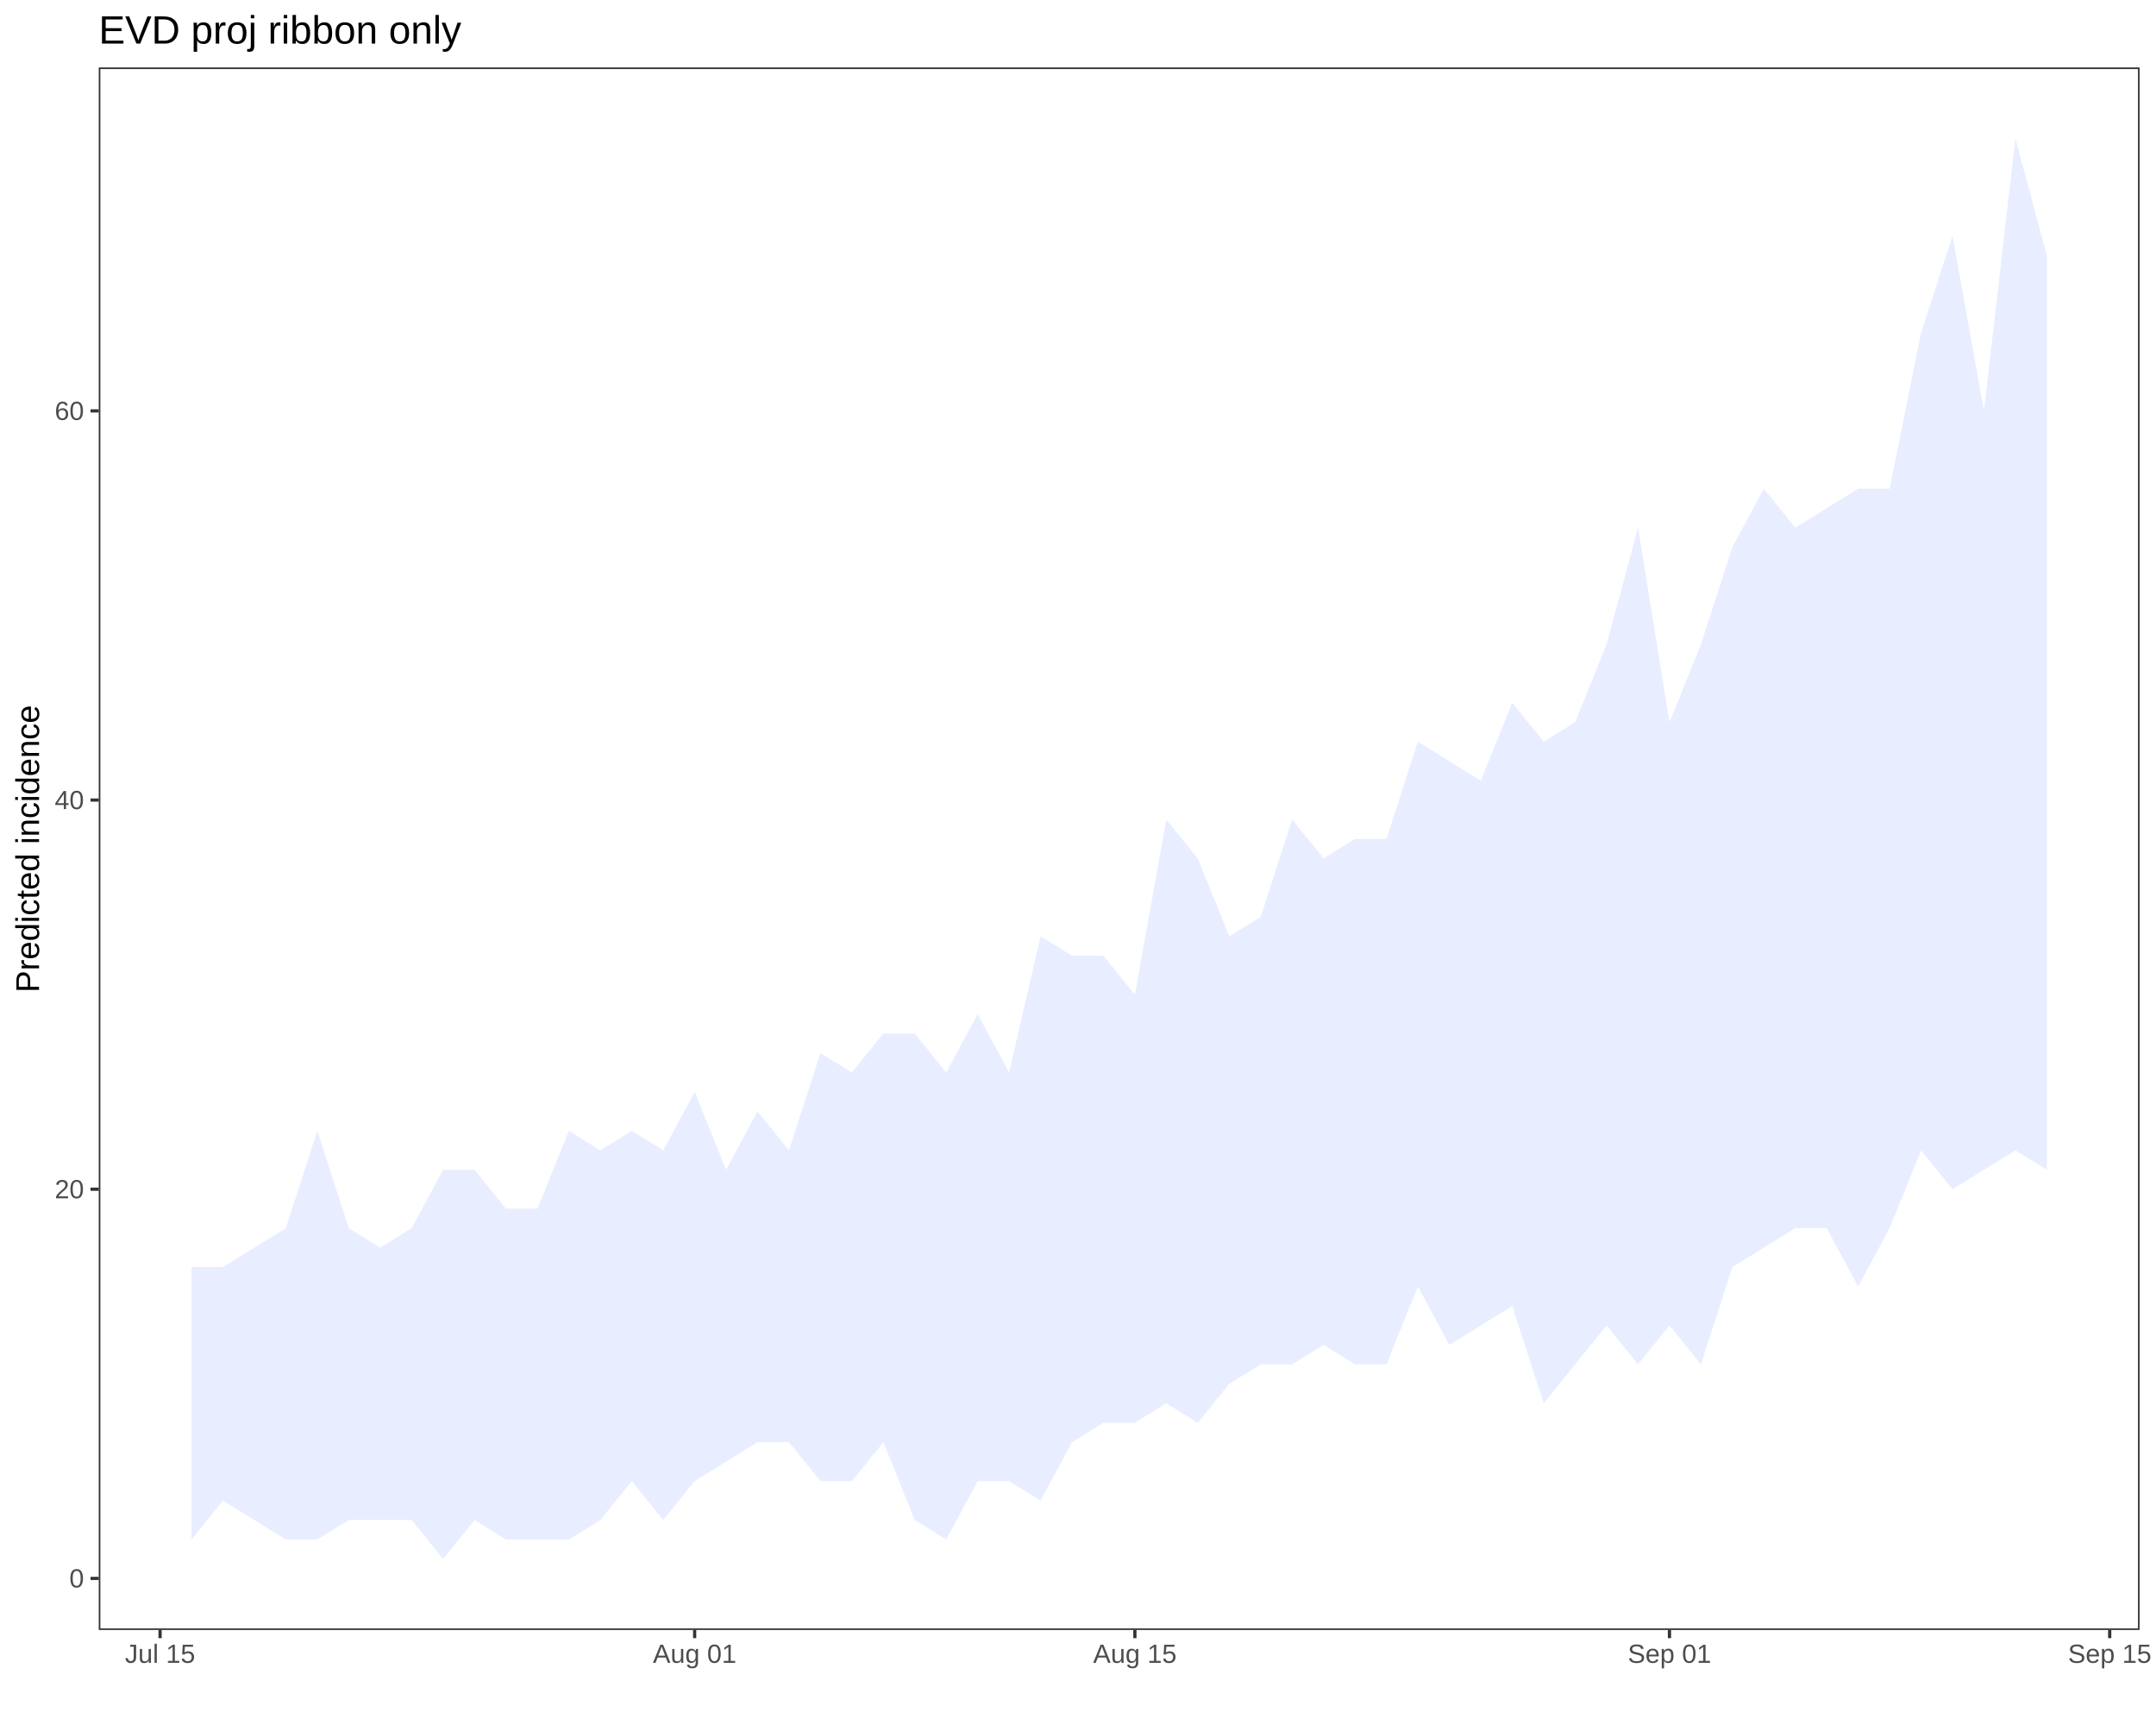
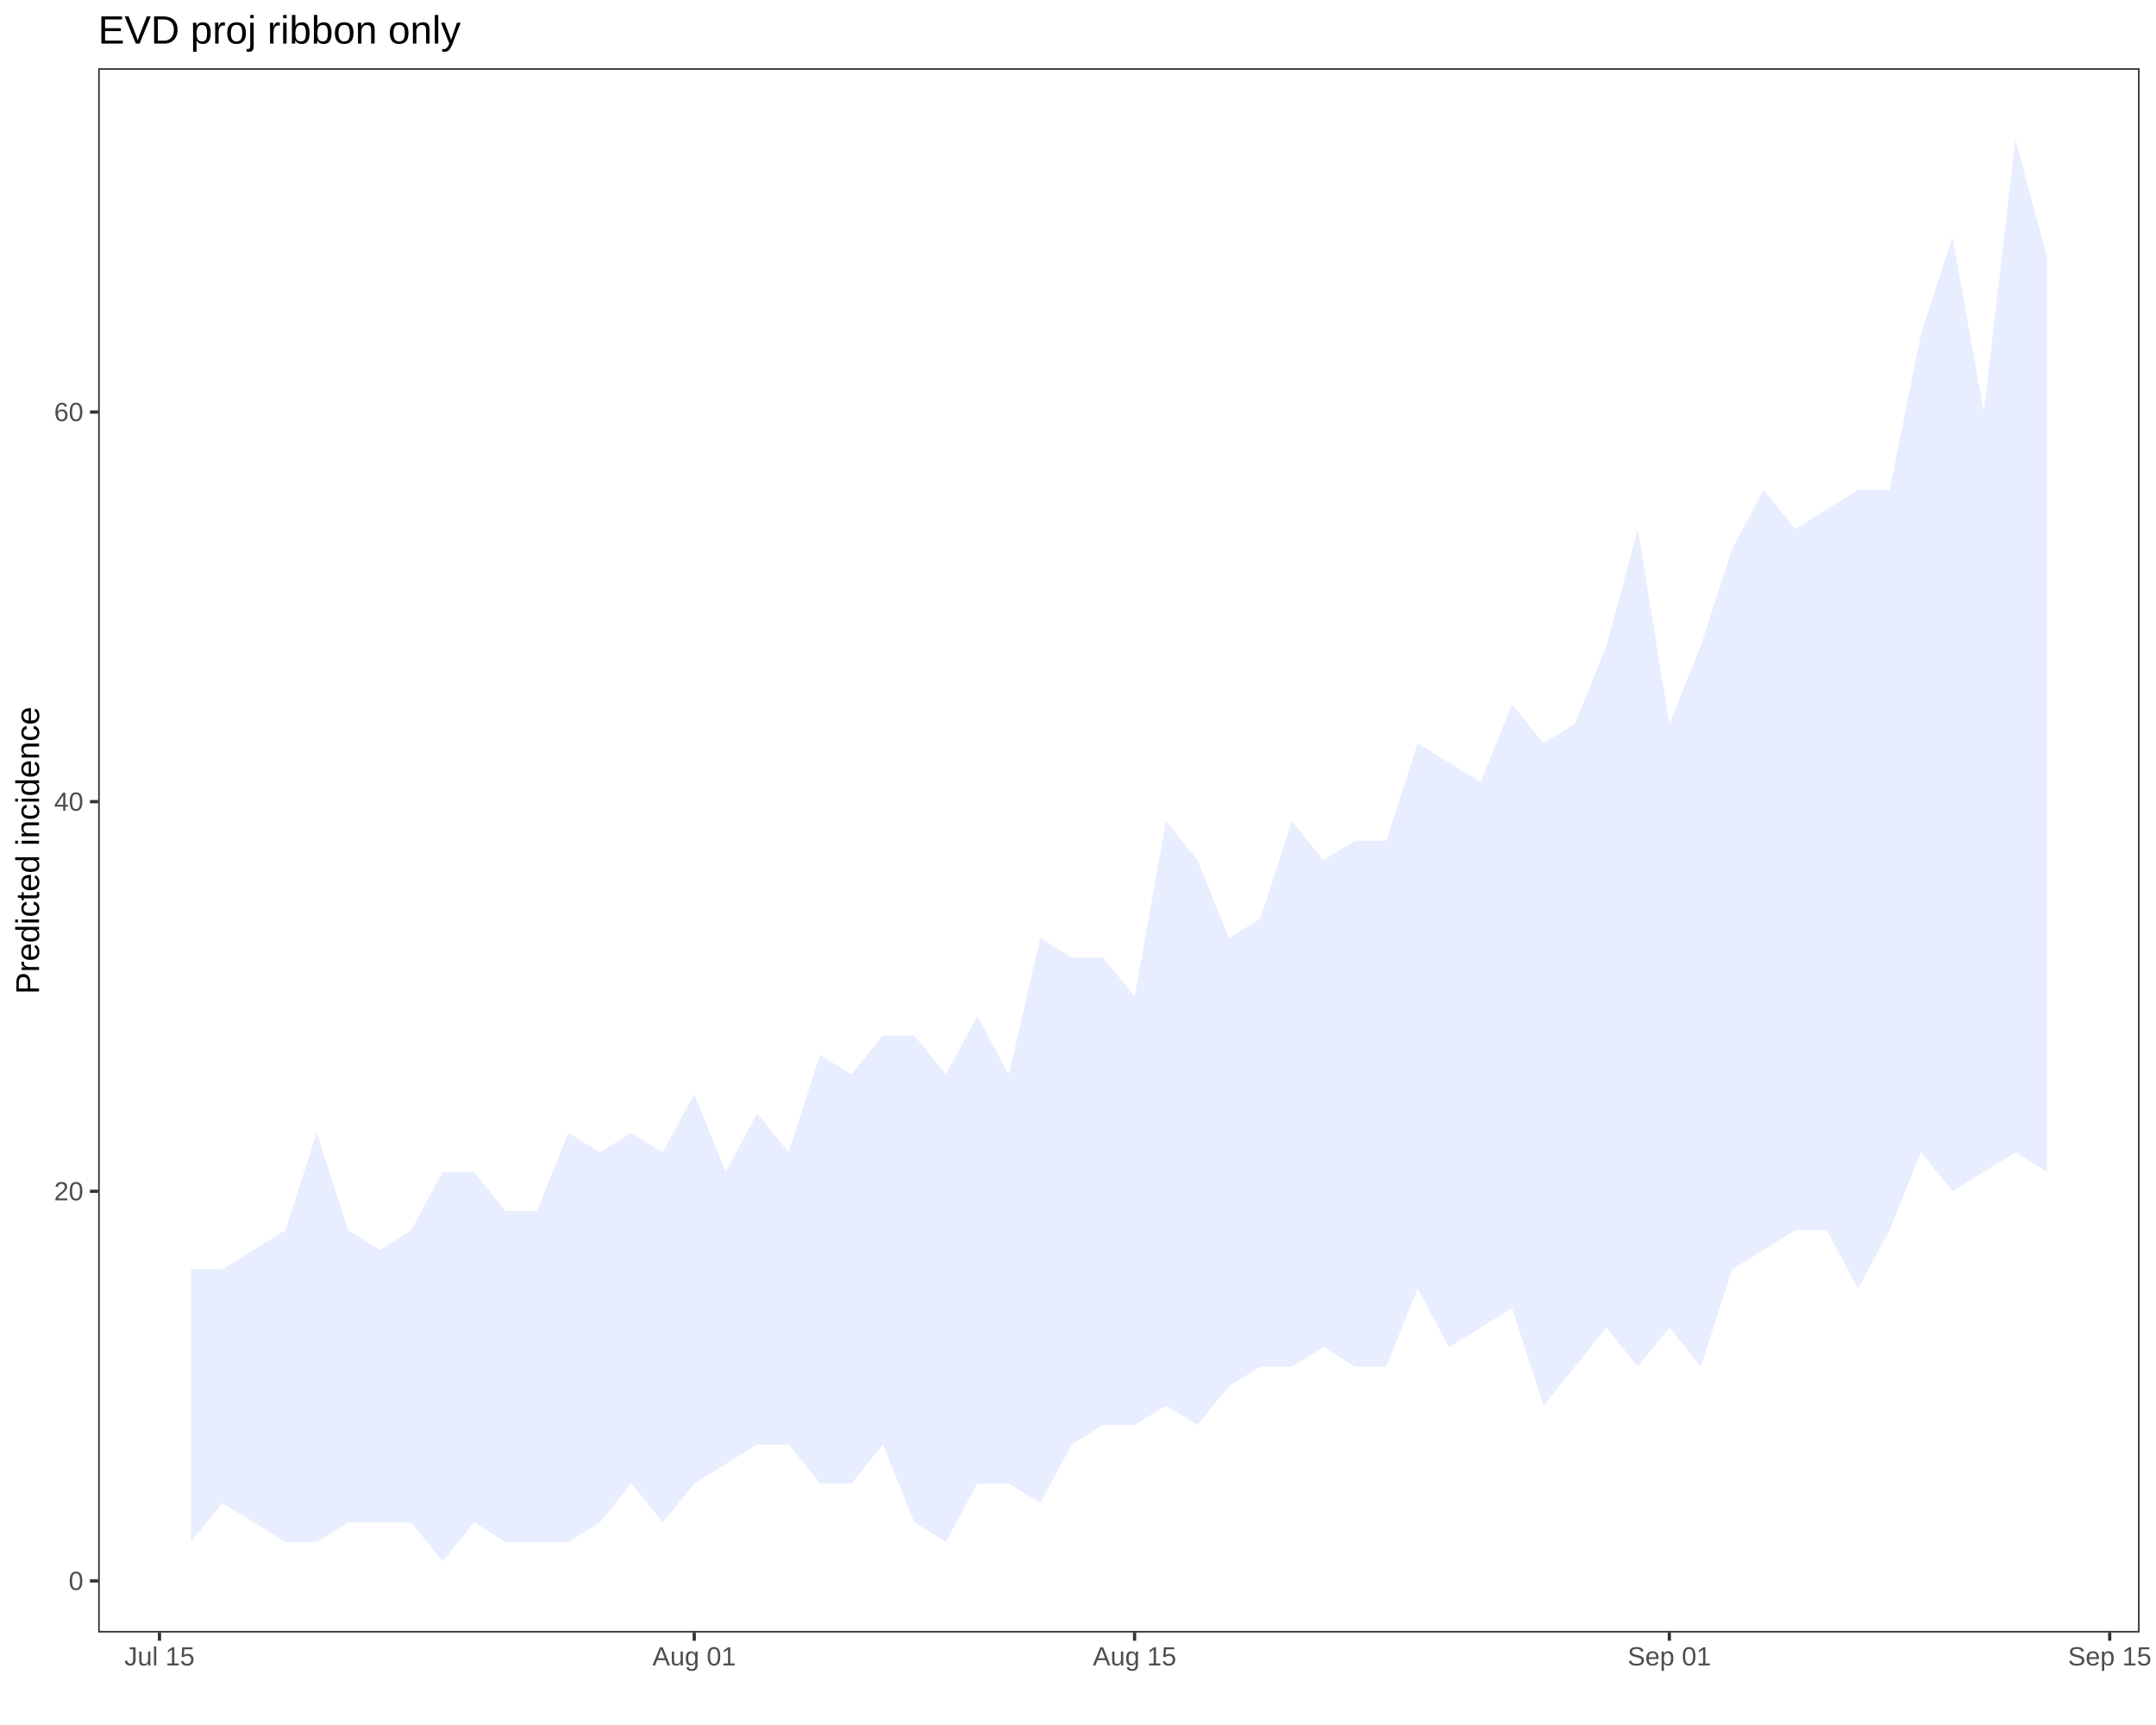
<svg xmlns="http://www.w3.org/2000/svg" viewBox="0 0 720.00 576.00">
  <defs>
    <style type="text/css">
    line, polyline, polygon, path, rect, circle {
      fill: none;
      stroke: #000000;
      stroke-linecap: round;
      stroke-linejoin: round;
      stroke-miterlimit: 10.00;
    }
  </style>
  </defs>
  <rect width="100%" height="100%" style="stroke: none; fill: #FFFFFF;" />
  <rect x="0.00" y="0.00" width="720.00" height="576.00" style="stroke-width: 1.07; stroke: #FFFFFF; fill: #FFFFFF;" />
  <defs>
-     <clipPath id="cpMzIuOTh8NzE0LjUyfDU0NC4yN3wyMi41Mg==">
-       <rect x="32.98" y="22.52" width="681.54" height="521.75" />
+     <clipPath id="cpMzIuNzh8NzE0LjUyfDU0NS4xM3wyMi43Nw==">
+       <rect x="32.78" y="22.77" width="681.74" height="522.36" />
    </clipPath>
  </defs>
-   <rect x="32.98" y="22.52" width="681.54" height="521.75" style="stroke-width: 1.07; stroke: none; fill: #FFFFFF;" clip-path="url(#cpMzIuOTh8NzE0LjUyfDU0NC4yN3wyMi41Mg==)" />
-   <polygon points="63.96,423.09 74.46,423.09 84.96,416.60 95.46,410.10 105.96,377.61 116.47,410.10 126.97,416.60 137.47,410.10 147.97,390.61 158.47,390.61 168.97,403.60 179.47,403.60 189.97,377.61 200.48,384.11 210.98,377.61 221.48,384.11 231.98,364.62 242.48,390.61 252.98,371.11 263.48,384.11 273.99,351.62 284.49,358.12 294.99,345.12 305.49,345.12 315.99,358.12 326.49,338.63 336.99,358.12 347.50,312.64 358.00,319.13 368.50,319.13 379.00,332.13 389.50,273.65 400.00,286.65 410.50,312.64 421.01,306.14 431.51,273.65 442.01,286.65 452.51,280.15 463.01,280.15 473.51,247.66 484.01,254.16 494.52,260.66 505.02,234.66 515.52,247.66 526.02,241.16 536.52,215.17 547.02,176.19 557.52,241.16 568.03,215.17 578.53,182.68 589.03,163.19 599.53,176.19 610.03,169.69 620.53,163.19 631.03,163.19 641.54,111.21 652.04,78.72 662.54,137.20 673.04,46.24 683.54,85.22 683.54,390.61 673.04,384.11 662.54,390.61 652.04,397.10 641.54,384.11 631.03,410.10 620.53,429.59 610.03,410.10 599.53,410.10 589.03,416.60 578.53,423.09 568.03,455.58 557.52,442.59 547.02,455.58 536.52,442.59 526.02,455.58 515.52,468.58 505.02,436.09 494.52,442.59 484.01,449.08 473.51,429.59 463.01,455.58 452.51,455.58 442.01,449.08 431.51,455.58 421.01,455.58 410.50,462.08 400.00,475.07 389.50,468.58 379.00,475.07 368.50,475.07 358.00,481.57 347.50,501.06 336.99,494.57 326.49,494.57 315.99,514.06 305.49,507.56 294.99,481.57 284.49,494.57 273.99,494.57 263.48,481.57 252.98,481.57 242.48,488.07 231.98,494.57 221.48,507.56 210.98,494.57 200.48,507.56 189.97,514.06 179.47,514.06 168.97,514.06 158.47,507.56 147.97,520.56 137.47,507.56 126.97,507.56 116.47,507.56 105.96,514.06 95.46,514.06 84.96,507.56 74.46,501.06 63.96,514.06 " style="stroke-width: 1.07; stroke: none; fill: #B3C6FF; fill-opacity: 0.30;" clip-path="url(#cpMzIuOTh8NzE0LjUyfDU0NC4yN3wyMi41Mg==)" />
-   <rect x="32.98" y="22.52" width="681.54" height="521.75" style="stroke-width: 1.07; stroke: #333333;" clip-path="url(#cpMzIuOTh8NzE0LjUyfDU0NC4yN3wyMi41Mg==)" />
+   <rect x="32.78" y="22.77" width="681.74" height="522.36" style="stroke-width: 1.07; stroke: none; fill: #FFFFFF;" clip-path="url(#cpMzIuNzh8NzE0LjUyfDU0NS4xM3wyMi43Nw==)" />
+   <polygon points="63.76,423.81 74.27,423.81 84.77,417.31 95.28,410.80 105.78,378.27 116.29,410.80 126.79,417.31 137.30,410.80 147.80,391.29 158.30,391.29 168.81,404.30 179.31,404.30 189.82,378.27 200.32,384.78 210.83,378.27 221.33,384.78 231.84,365.26 242.34,391.29 252.85,371.77 263.35,384.78 273.85,352.25 284.36,358.76 294.86,345.75 305.37,345.75 315.87,358.76 326.38,339.24 336.88,358.76 347.39,313.22 357.89,319.73 368.40,319.73 378.90,332.74 389.40,274.19 399.91,287.20 410.41,313.22 420.92,306.72 431.42,274.19 441.93,287.20 452.43,280.70 462.94,280.70 473.44,248.17 483.95,254.68 494.45,261.18 504.95,235.16 515.46,248.17 525.96,241.67 536.47,215.65 546.97,176.62 557.48,241.67 567.98,215.65 578.49,183.12 588.99,163.61 599.50,176.62 610.00,170.11 620.50,163.61 631.01,163.61 641.51,111.57 652.02,79.04 662.52,137.59 673.03,46.52 683.53,85.55 683.53,391.29 673.03,384.78 662.52,391.29 652.02,397.79 641.51,384.78 631.01,410.80 620.50,430.32 610.00,410.80 599.50,410.80 588.99,417.31 578.49,423.81 567.98,456.34 557.48,443.33 546.97,456.34 536.47,443.33 525.96,456.34 515.46,469.35 504.95,436.82 494.45,443.33 483.95,449.83 473.44,430.32 462.94,456.34 452.43,456.34 441.93,449.83 431.42,456.34 420.92,456.34 410.41,462.84 399.91,475.85 389.40,469.35 378.90,475.85 368.40,475.85 357.89,482.36 347.39,501.87 336.88,495.37 326.38,495.37 315.87,514.88 305.37,508.38 294.86,482.36 284.36,495.37 273.85,495.37 263.35,482.36 252.85,482.36 242.34,488.86 231.84,495.37 221.33,508.38 210.83,495.37 200.32,508.38 189.82,514.88 179.31,514.88 168.81,514.88 158.30,508.38 147.80,521.39 137.30,508.38 126.79,508.38 116.29,508.38 105.78,514.88 95.28,514.88 84.77,508.38 74.27,501.87 63.76,514.88 " style="stroke-width: 1.07; stroke: none; fill: #B3C6FF; fill-opacity: 0.30;" clip-path="url(#cpMzIuNzh8NzE0LjUyfDU0NS4xM3wyMi43Nw==)" />
+   <rect x="32.78" y="22.77" width="681.74" height="522.36" style="stroke-width: 1.07; stroke: #333333;" clip-path="url(#cpMzIuNzh8NzE0LjUyfDU0NS4xM3wyMi43Nw==)" />
  <defs>
    <clipPath id="cpMC4wMHw3MjAuMDB8NTc2LjAwfDAuMDA=">
      <rect x="0.00" y="0.00" width="720.00" height="576.00" />
    </clipPath>
  </defs>
  <g clip-path="url(#cpMC4wMHw3MjAuMDB8NTc2LjAwfDAuMDA=)">
-     <text x="23.16" y="530.08" style="font-size: 8.80px; fill: #4D4D4D; font-family: Liberation Sans;" textLength="4.89px" lengthAdjust="spacingAndGlyphs">0</text>
+     <text x="22.95" y="530.92" style="font-size: 8.80px; fill: #4D4D4D; font-family: Liberation Sans;" textLength="4.89px" lengthAdjust="spacingAndGlyphs">0</text>
  </g>
  <g clip-path="url(#cpMC4wMHw3MjAuMDB8NTc2LjAwfDAuMDA=)">
-     <text x="18.27" y="400.13" style="font-size: 8.80px; fill: #4D4D4D; font-family: Liberation Sans;" textLength="9.78px" lengthAdjust="spacingAndGlyphs">20</text>
+     <text x="18.06" y="400.81" style="font-size: 8.80px; fill: #4D4D4D; font-family: Liberation Sans;" textLength="9.78px" lengthAdjust="spacingAndGlyphs">20</text>
  </g>
  <g clip-path="url(#cpMC4wMHw3MjAuMDB8NTc2LjAwfDAuMDA=)">
-     <text x="18.27" y="270.18" style="font-size: 8.80px; fill: #4D4D4D; font-family: Liberation Sans;" textLength="9.78px" lengthAdjust="spacingAndGlyphs">40</text>
+     <text x="18.06" y="270.71" style="font-size: 8.80px; fill: #4D4D4D; font-family: Liberation Sans;" textLength="9.78px" lengthAdjust="spacingAndGlyphs">40</text>
  </g>
  <g clip-path="url(#cpMC4wMHw3MjAuMDB8NTc2LjAwfDAuMDA=)">
-     <text x="18.27" y="140.23" style="font-size: 8.80px; fill: #4D4D4D; font-family: Liberation Sans;" textLength="9.78px" lengthAdjust="spacingAndGlyphs">60</text>
+     <text x="18.06" y="140.61" style="font-size: 8.80px; fill: #4D4D4D; font-family: Liberation Sans;" textLength="9.78px" lengthAdjust="spacingAndGlyphs">60</text>
  </g>
-   <polyline points="30.24,527.05 32.98,527.05 " style="stroke-width: 1.07; stroke: #333333; stroke-linecap: butt;" clip-path="url(#cpMC4wMHw3MjAuMDB8NTc2LjAwfDAuMDA=)" />
-   <polyline points="30.24,397.10 32.98,397.10 " style="stroke-width: 1.07; stroke: #333333; stroke-linecap: butt;" clip-path="url(#cpMC4wMHw3MjAuMDB8NTc2LjAwfDAuMDA=)" />
-   <polyline points="30.24,267.15 32.98,267.15 " style="stroke-width: 1.07; stroke: #333333; stroke-linecap: butt;" clip-path="url(#cpMC4wMHw3MjAuMDB8NTc2LjAwfDAuMDA=)" />
-   <polyline points="30.24,137.20 32.98,137.20 " style="stroke-width: 1.07; stroke: #333333; stroke-linecap: butt;" clip-path="url(#cpMC4wMHw3MjAuMDB8NTc2LjAwfDAuMDA=)" />
-   <polyline points="53.46,547.01 53.46,544.27 " style="stroke-width: 1.07; stroke: #333333; stroke-linecap: butt;" clip-path="url(#cpMC4wMHw3MjAuMDB8NTc2LjAwfDAuMDA=)" />
-   <polyline points="231.98,547.01 231.98,544.27 " style="stroke-width: 1.07; stroke: #333333; stroke-linecap: butt;" clip-path="url(#cpMC4wMHw3MjAuMDB8NTc2LjAwfDAuMDA=)" />
-   <polyline points="379.00,547.01 379.00,544.27 " style="stroke-width: 1.07; stroke: #333333; stroke-linecap: butt;" clip-path="url(#cpMC4wMHw3MjAuMDB8NTc2LjAwfDAuMDA=)" />
-   <polyline points="557.52,547.01 557.52,544.27 " style="stroke-width: 1.07; stroke: #333333; stroke-linecap: butt;" clip-path="url(#cpMC4wMHw3MjAuMDB8NTc2LjAwfDAuMDA=)" />
-   <polyline points="704.54,547.01 704.54,544.27 " style="stroke-width: 1.07; stroke: #333333; stroke-linecap: butt;" clip-path="url(#cpMC4wMHw3MjAuMDB8NTc2LjAwfDAuMDA=)" />
+   <polyline points="30.04,527.89 32.78,527.89 " style="stroke-width: 1.07; stroke: #333333; stroke-linecap: butt;" clip-path="url(#cpMC4wMHw3MjAuMDB8NTc2LjAwfDAuMDA=)" />
+   <polyline points="30.04,397.79 32.78,397.79 " style="stroke-width: 1.07; stroke: #333333; stroke-linecap: butt;" clip-path="url(#cpMC4wMHw3MjAuMDB8NTc2LjAwfDAuMDA=)" />
+   <polyline points="30.04,267.69 32.78,267.69 " style="stroke-width: 1.07; stroke: #333333; stroke-linecap: butt;" clip-path="url(#cpMC4wMHw3MjAuMDB8NTc2LjAwfDAuMDA=)" />
+   <polyline points="30.04,137.59 32.78,137.59 " style="stroke-width: 1.07; stroke: #333333; stroke-linecap: butt;" clip-path="url(#cpMC4wMHw3MjAuMDB8NTc2LjAwfDAuMDA=)" />
+   <polyline points="53.26,547.87 53.26,545.13 " style="stroke-width: 1.07; stroke: #333333; stroke-linecap: butt;" clip-path="url(#cpMC4wMHw3MjAuMDB8NTc2LjAwfDAuMDA=)" />
+   <polyline points="231.84,547.87 231.84,545.13 " style="stroke-width: 1.07; stroke: #333333; stroke-linecap: butt;" clip-path="url(#cpMC4wMHw3MjAuMDB8NTc2LjAwfDAuMDA=)" />
+   <polyline points="378.90,547.87 378.90,545.13 " style="stroke-width: 1.07; stroke: #333333; stroke-linecap: butt;" clip-path="url(#cpMC4wMHw3MjAuMDB8NTc2LjAwfDAuMDA=)" />
+   <polyline points="557.48,547.87 557.48,545.13 " style="stroke-width: 1.07; stroke: #333333; stroke-linecap: butt;" clip-path="url(#cpMC4wMHw3MjAuMDB8NTc2LjAwfDAuMDA=)" />
+   <polyline points="704.54,547.87 704.54,545.13 " style="stroke-width: 1.07; stroke: #333333; stroke-linecap: butt;" clip-path="url(#cpMC4wMHw3MjAuMDB8NTc2LjAwfDAuMDA=)" />
  <g clip-path="url(#cpMC4wMHw3MjAuMDB8NTc2LjAwfDAuMDA=)">
-     <text x="41.72" y="555.25" style="font-size: 8.80px; fill: #4D4D4D; font-family: Liberation Sans;" textLength="23.47px" lengthAdjust="spacingAndGlyphs">Jul 15</text>
+     <text x="41.53" y="556.11" style="font-size: 8.80px; fill: #4D4D4D; font-family: Liberation Sans;" textLength="23.47px" lengthAdjust="spacingAndGlyphs">Jul 15</text>
  </g>
  <g clip-path="url(#cpMC4wMHw3MjAuMDB8NTc2LjAwfDAuMDA=)">
-     <text x="218.04" y="555.25" style="font-size: 8.80px; fill: #4D4D4D; font-family: Liberation Sans;" textLength="27.88px" lengthAdjust="spacingAndGlyphs">Aug 01</text>
+     <text x="217.90" y="556.11" style="font-size: 8.80px; fill: #4D4D4D; font-family: Liberation Sans;" textLength="27.88px" lengthAdjust="spacingAndGlyphs">Aug 01</text>
  </g>
  <g clip-path="url(#cpMC4wMHw3MjAuMDB8NTc2LjAwfDAuMDA=)">
-     <text x="365.06" y="555.25" style="font-size: 8.80px; fill: #4D4D4D; font-family: Liberation Sans;" textLength="27.88px" lengthAdjust="spacingAndGlyphs">Aug 15</text>
+     <text x="364.96" y="556.11" style="font-size: 8.80px; fill: #4D4D4D; font-family: Liberation Sans;" textLength="27.88px" lengthAdjust="spacingAndGlyphs">Aug 15</text>
  </g>
  <g clip-path="url(#cpMC4wMHw3MjAuMDB8NTc2LjAwfDAuMDA=)">
-     <text x="543.59" y="555.25" style="font-size: 8.80px; fill: #4D4D4D; font-family: Liberation Sans;" textLength="27.88px" lengthAdjust="spacingAndGlyphs">Sep 01</text>
+     <text x="543.54" y="556.11" style="font-size: 8.80px; fill: #4D4D4D; font-family: Liberation Sans;" textLength="27.88px" lengthAdjust="spacingAndGlyphs">Sep 01</text>
  </g>
  <g clip-path="url(#cpMC4wMHw3MjAuMDB8NTc2LjAwfDAuMDA=)">
-     <text x="690.61" y="555.25" style="font-size: 8.80px; fill: #4D4D4D; font-family: Liberation Sans;" textLength="27.88px" lengthAdjust="spacingAndGlyphs">Sep 15</text>
+     <text x="690.60" y="556.11" style="font-size: 8.80px; fill: #4D4D4D; font-family: Liberation Sans;" textLength="27.88px" lengthAdjust="spacingAndGlyphs">Sep 15</text>
  </g>
  <g clip-path="url(#cpMC4wMHw3MjAuMDB8NTc2LjAwfDAuMDA=)">
-     <text transform="translate(13.04,331.43) rotate(-90)" style="font-size: 11.00px; font-family: Liberation Sans;" textLength="96.06px" lengthAdjust="spacingAndGlyphs">Predicted incidence</text>
+     <text transform="translate(13.04,331.98) rotate(-90)" style="font-size: 11.00px; font-family: Liberation Sans;" textLength="96.06px" lengthAdjust="spacingAndGlyphs">Predicted incidence</text>
  </g>
  <g clip-path="url(#cpMC4wMHw3MjAuMDB8NTc2LjAwfDAuMDA=)">
-     <text x="32.98" y="14.56" style="font-size: 13.20px; font-family: Liberation Sans;" textLength="120.91px" lengthAdjust="spacingAndGlyphs">EVD proj ribbon only</text>
+     <text x="32.78" y="14.56" style="font-size: 13.20px; font-family: Liberation Sans;" textLength="120.91px" lengthAdjust="spacingAndGlyphs">EVD proj ribbon only</text>
  </g>
</svg>
